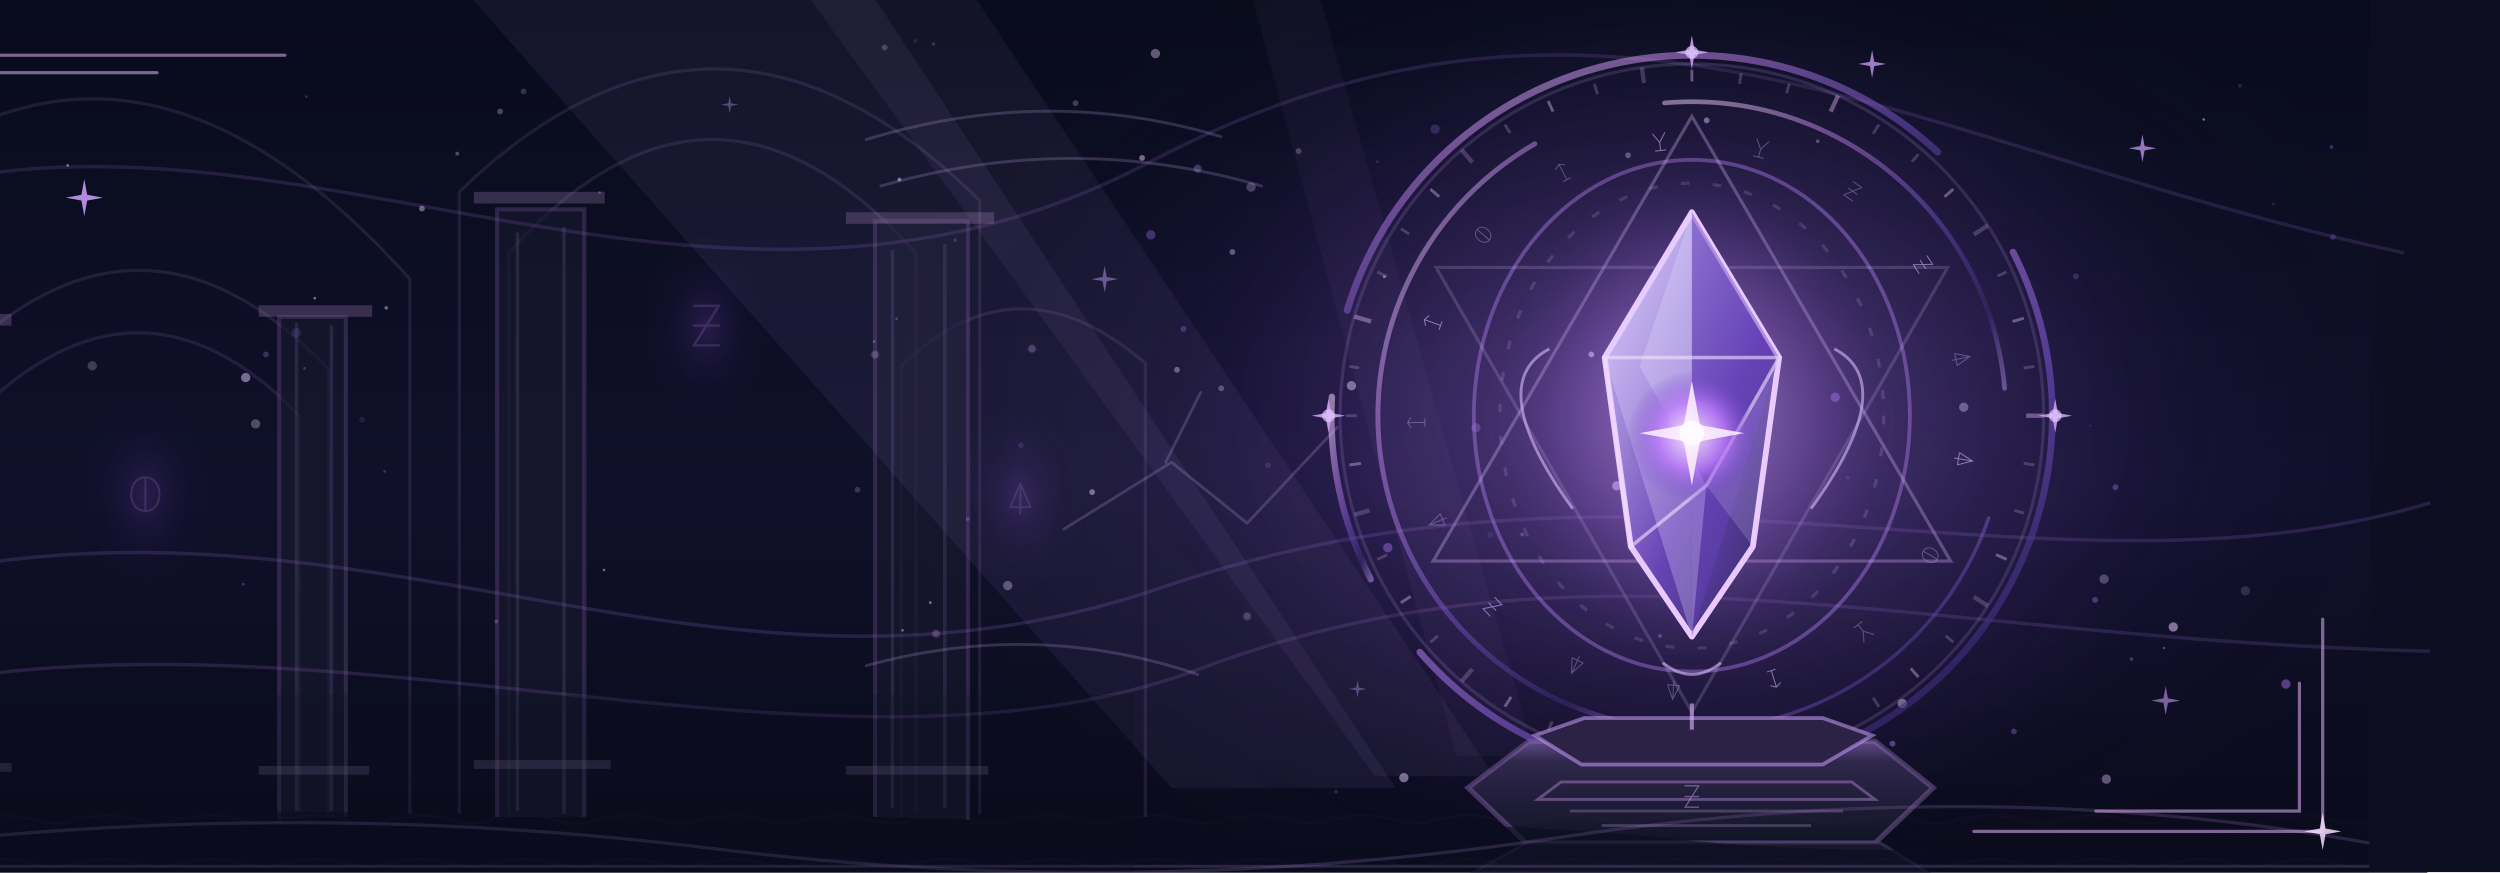
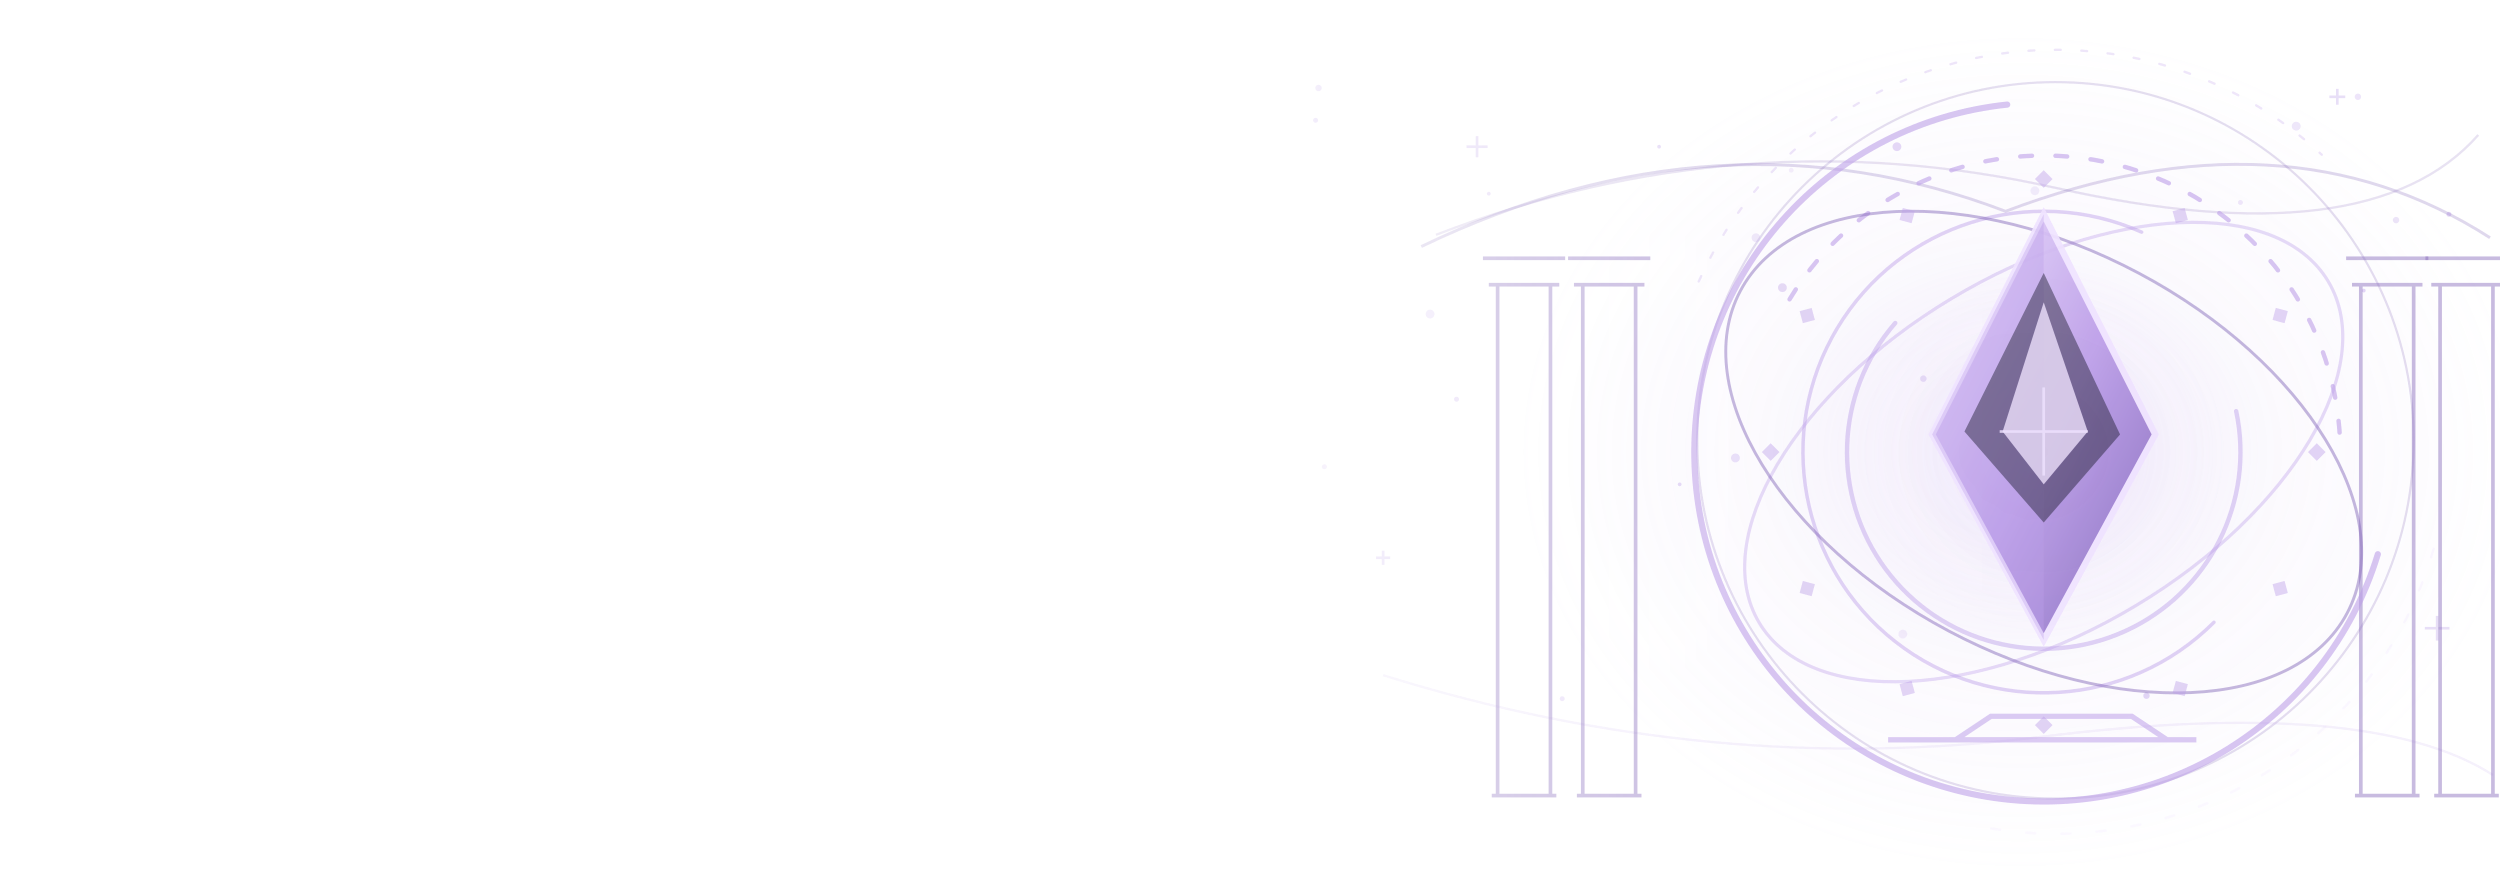
- <svg xmlns="http://www.w3.org/2000/svg" viewBox="0 0 860 300" fill="none" role="img" aria-label="Miniatura do Arcano: cristal e astrolábio rúnico">
+ <svg xmlns="http://www.w3.org/2000/svg" width="860" height="300" viewBox="0 0 860 300" fill="none" role="img" aria-label="Miniatura vetorial Arcano">
  <defs>
-     <linearGradient id="sky" x1="0" y1="0" x2="0" y2="1">
-       <stop stop-color="#080b1b" />
-       <stop offset=".55" stop-color="#10102a" />
-       <stop offset="1" stop-color="#090a1a" />
+     <linearGradient id="silver" x1="0" y1="0" x2=".9" y2="1">
+       <stop offset="0" stop-color="#7f62b6" />
+       <stop offset=".39" stop-color="#efe2ff" />
+       <stop offset=".67" stop-color="#bb9de8" />
+       <stop offset="1" stop-color="#7f62b6" />
    </linearGradient>
-     <radialGradient id="aether">
-       <stop stop-color="#9f5af2" stop-opacity=".36" />
-       <stop offset=".42" stop-color="#6639b6" stop-opacity=".16" />
-       <stop offset="1" stop-color="#120e27" stop-opacity="0" />
+     <linearGradient id="edge" x1="0" y1="0" x2="1" y2="1">
+       <stop stop-color="#efe2ff" />
+       <stop offset=".52" stop-color="#bb9de8" />
+       <stop offset="1" stop-color="#7f62b6" />
+     </linearGradient>
+     <radialGradient id="aura">
+       <stop stop-color="#bb9de8" stop-opacity=".21" />
+       <stop offset=".48" stop-color="#bb9de8" stop-opacity=".07" />
+       <stop offset="1" stop-color="#bb9de8" stop-opacity="0" />
    </radialGradient>
-     <radialGradient id="starFog">
-       <stop stop-color="#d4b4ff" stop-opacity=".32" />
-       <stop offset="1" stop-color="#6c41a5" stop-opacity="0" />
+     <radialGradient id="inner">
+       <stop stop-color="#efe2ff" stop-opacity=".65" />
+       <stop offset=".4" stop-color="#bb9de8" stop-opacity=".19" />
+       <stop offset="1" stop-color="#bb9de8" stop-opacity="0" />
    </radialGradient>
-     <radialGradient id="aetherCore">
-       <stop stop-color="#fffcff" />
-       <stop offset=".19" stop-color="#f1cfff" />
-       <stop offset=".53" stop-color="#bd7bfc" />
-       <stop offset="1" stop-color="#7243c4" stop-opacity=".05" />
-     </radialGradient>
-     <linearGradient id="stone" x1="0" y1="0" x2=".6" y2="1">
-       <stop stop-color="#514270" />
-       <stop offset=".42" stop-color="#292344" />
-       <stop offset="1" stop-color="#0f1027" />
+     <linearGradient id="fade" x1="0" x2="1" y1="0" y2="0">
+       <stop stop-color="white" stop-opacity="0" />
+       <stop offset=".38" stop-color="white" stop-opacity=".05" />
+       <stop offset=".52" stop-color="white" stop-opacity=".49" />
+       <stop offset=".70" stop-color="white" stop-opacity=".98" />
+       <stop offset="1" stop-color="white" />
    </linearGradient>
-     <linearGradient id="arch" x1="0" y1="0" x2="1" y2="1">
-       <stop stop-color="#b797e2" stop-opacity=".64" />
-       <stop offset=".48" stop-color="#7657b1" stop-opacity=".39" />
-       <stop offset="1" stop-color="#654b90" stop-opacity=".08" />
-     </linearGradient>
-     <linearGradient id="violetMetal" x1=".1" y1="0" x2="1" y2="1">
-       <stop stop-color="#f5dbff" />
-       <stop offset=".24" stop-color="#c58aee" />
-       <stop offset=".56" stop-color="#7652c8" />
-       <stop offset=".83" stop-color="#3a2b78" />
-       <stop offset="1" stop-color="#b58fe8" />
-     </linearGradient>
-     <linearGradient id="bright" x1=".1" y1="0" x2=".85" y2="1">
-       <stop stop-color="#fff1ff" />
-       <stop offset=".5" stop-color="#e5baff" />
-       <stop offset="1" stop-color="#ad71ed" />
-     </linearGradient>
-     <linearGradient id="crystal" x1="0" y1="0" x2="1" y2="1">
-       <stop stop-color="#ede0ff" />
-       <stop offset=".28" stop-color="#b7b1fe" />
-       <stop offset=".58" stop-color="#8b66d7" />
-       <stop offset="1" stop-color="#422b78" />
-     </linearGradient>
-     <linearGradient id="crystalSide" x1="0" y1="0" x2=".95" y2="1">
-       <stop stop-color="#ddd0ff" />
-       <stop offset=".6" stop-color="#6744b4" />
-       <stop offset="1" stop-color="#2e275b" />
-     </linearGradient>
-     <linearGradient id="plinth" x1="0" y1="0" x2="0" y2="1">
-       <stop stop-color="#5f4d88" />
-       <stop offset=".2" stop-color="#2e274b" />
-       <stop offset="1" stop-color="#101325" />
-     </linearGradient>
-     <linearGradient id="mist">
-       <stop stop-color="#aa7bd9" stop-opacity="0" />
-       <stop offset=".36" stop-color="#bb8fff" stop-opacity=".22" />
-       <stop offset="1" stop-color="#5b41a2" stop-opacity="0" />
-     </linearGradient>
-     <linearGradient id="descendFade" x1="0" y1="0" x2="0" y2="1">
-       <stop stop-color="#f5d8ff" stop-opacity=".5" />
-       <stop offset="1" stop-color="#a46bd5" stop-opacity="0" />
-     </linearGradient>
-     <filter id="coreBlur" x="-120%" y="-120%" width="340%" height="340%">
-       <feGaussianBlur stdDeviation="7" />
+     <mask id="reveal">
+       <rect width="860" height="300" fill="url(#fade)" />
+     </mask>
+     <filter id="softGlow" x="-30%" y="-30%" width="160%" height="160%">
+       <feGaussianBlur stdDeviation="3" />
    </filter>
-     <filter id="smallBlur" x="-100%" y="-100%" width="300%" height="300%">
-       <feGaussianBlur stdDeviation="2.2" />
-     </filter>
-     <pattern id="parchment" patternUnits="userSpaceOnUse" width="36" height="15">
-       <path d="M0 12 Q10 9 20 12 T36 11" fill="none" stroke="#9a76c6" stroke-opacity=".10" stroke-width=".8" />
-     </pattern>
  </defs>
-   <rect x="0" y="0" width="860" height="300" fill="#0d0d22" />
-   <g transform="translate(-45 0)">
-     <rect width="860" height="300" fill="url(#sky)" />
-     <ellipse cx="618" cy="145" rx="279" ry="185" fill="url(#aether)" />
-     <ellipse cx="625" cy="142" rx="176" ry="145" fill="url(#starFog)" opacity=".75" />
-     <g opacity=".57" fill="none" stroke="#8e6cae" stroke-opacity=".3" stroke-width="1.1">
-       <path d="M-30 280V98Q74 -29 186 96V280" />
-       <path d="M27 280V127Q93 59 158 127V280" />
-       <path d="M36 280V143Q93 86 148 143V280" />
-       <path d="M203 280V66Q292 -20 382 69V280" />
-       <path d="M220 280V87Q290 9 360 87V280" />
-       <path d="M355 281V126Q395 87 439 125V281" />
-     </g>
-     <g opacity=".63">
-       <path d="M19 282V112H43V281 M141 282V109H164V281 M216 281V72H246V281 M346 281V76H378V282" fill="#17182e" stroke="#775794" stroke-opacity=".5" stroke-width="1.4" />
-       <path d="M25 114V279M36 113V278M147 111V279M159 112V279M223 80V279M239 78V280M352 86V278M370 84V278" stroke="#b39be7" stroke-opacity=".22" stroke-width="1.2" />
-       <path d="M12 110H49M134 107H173M208 68H253M336 75H387" stroke="#bd97cf" stroke-opacity=".38" stroke-width="4" />
-       <path d="M12 264H49 M134 265H172 M208 263H255 M336 265H385" stroke="#bba8db" stroke-opacity=".29" stroke-width="3" />
-     </g>
-     <g opacity=".5">
-       <g transform="translate(95 170) rotate(0) scale(0.72)" fill="none" stroke="#d8b5ff" stroke-width="1" opacity="0.36" stroke-linecap="round">
-         <path d="M0 -8 C9 -8 9 8 0 8 C-9 8 -9 -8 0 -8 M0 -8 V8" />
+   <g transform="translate(-8 3) scale(1.01)">
+     <g mask="url(#reveal)">
+       <g opacity=".96">
+         <ellipse cx="696" cy="151" rx="171" ry="143" fill="url(#aura)" />
+         <circle cx="708" cy="147" r="122" fill="none" stroke="#7f62b6" stroke-width="0.75" opacity="0.22" />
+         <path d="M586.50 92.90A133 133 0 0 1 798.71 49.73" fill="none" stroke="#bb9de8" stroke-width="0.8" opacity="0.27" stroke-linecap="round" stroke-dasharray="2 7" />
+         <path d="M836.81 183.94A134 134 0 0 1 680.14 278.07" fill="none" stroke="#efe2ff" stroke-width="0.9" opacity="0.23" stroke-linecap="round" stroke-dasharray="3 9" />
+         <path d="M497 77Q601 37 708 61T852 43" fill="none" stroke="#7f62b6" stroke-width="0.8" opacity=".19" />
+         <path d="M479 227Q591 262 703 248T857 261" fill="none" stroke="#bb9de8" stroke-width="0.8" opacity=".16" />
+         <circle cx="573" cy="47" r="0.65" fill="#bb9de8" opacity="0.35" />
+         <circle cx="606" cy="78" r="1.5" fill="#bb9de8" opacity="0.24" />
+         <circle cx="654" cy="47" r="1.5" fill="#bb9de8" opacity="0.41" />
+         <circle cx="701" cy="62" r="1.5" fill="#bb9de8" opacity="0.19" />
+         <circle cx="656" cy="213" r="1.5" fill="#bb9de8" opacity="0.17" />
+         <circle cx="456" cy="38" r="0.85" fill="#bb9de8" opacity="0.37" />
+         <circle cx="842" cy="70" r="0.85" fill="#bb9de8" opacity="0.42" />
+         <circle cx="599" cy="153" r="1.5" fill="#bb9de8" opacity="0.32" />
+         <circle cx="495" cy="104" r="1.5" fill="#bb9de8" opacity="0.25" />
+         <circle cx="790" cy="40" r="1.5" fill="#bb9de8" opacity="0.26" />
+         <circle cx="813" cy="96" r="0.65" fill="#bb9de8" opacity="0.44" />
+         <circle cx="457" cy="27" r="1.1" fill="#bb9de8" opacity="0.34" />
+         <circle cx="459" cy="156" r="0.85" fill="#bb9de8" opacity="0.25" />
+         <circle cx="811" cy="30" r="1.1" fill="#bb9de8" opacity="0.27" />
+         <circle cx="580" cy="162" r="0.65" fill="#bb9de8" opacity="0.41" />
+         <circle cx="663" cy="126" r="1.1" fill="#bb9de8" opacity="0.34" />
+         <circle cx="515" cy="63" r="0.65" fill="#bb9de8" opacity="0.31" />
+         <circle cx="504" cy="133" r="0.85" fill="#bb9de8" opacity="0.33" />
+         <circle cx="739" cy="234" r="1.1" fill="#bb9de8" opacity="0.41" />
+         <circle cx="615" cy="95" r="1.5" fill="#bb9de8" opacity="0.38" />
+         <circle cx="540" cy="235" r="0.85" fill="#bb9de8" opacity="0.27" />
+         <circle cx="824" cy="72" r="1.1" fill="#bb9de8" opacity="0.29" />
+         <circle cx="771" cy="66" r="0.85" fill="#bb9de8" opacity="0.25" />
+         <circle cx="618" cy="55" r="0.85" fill="#bb9de8" opacity="0.17" />
+         <path d="M511.00 43.40v7.20M507.40 47.00h7.20" fill="none" stroke="#bb9de8" stroke-width="0.9" opacity="0.34" />
+         <path d="M804.00 27.30v5.40M801.30 30.00h5.40" fill="none" stroke="#bb9de8" stroke-width="0.9" opacity="0.34" />
+         <path d="M838.00 206.80v8.40M833.80 211.00h8.40" fill="none" stroke="#bb9de8" stroke-width="0.9" opacity="0.34" />
+         <path d="M479.00 184.60v4.80M476.60 187.00h4.80" fill="none" stroke="#bb9de8" stroke-width="0.9" opacity="0.34" />
      </g>
-       <ellipse cx="95" cy="170" rx="22" ry="33" fill="url(#aether)" />
-       <g transform="translate(288 112) rotate(0) scale(0.85)" fill="none" stroke="#d8b5ff" stroke-width="1" opacity="0.36" stroke-linecap="round">
-         <path d="M-5 -8 L5 -8 L-5 8 L5 8 M-5 0 H5" />
-       </g>
-       <ellipse cx="288" cy="112" rx="22" ry="33" fill="url(#aether)" />
-       <g transform="translate(396 171) rotate(0) scale(0.58)" fill="none" stroke="#d8b5ff" stroke-width="1" opacity="0.36" stroke-linecap="round">
-         <path d="M-6 6 L0 -8 L6 6 M-6 6 H6 M0 -8 V10" />
-       </g>
-       <ellipse cx="396" cy="171" rx="22" ry="33" fill="url(#aether)" />
-     </g>
-     <path d="M190 -20L333 -20 525 271 448 271Z" fill="#c4a2ff" opacity="0.07" />
-     <path d="M313 -15L371 -15 559 267 518 267Z" fill="#c4a2ff" opacity="0.06" />
-     <path d="M472 -15L495 -15 573 260 546 260Z" fill="#c4a2ff" opacity="0.04" />
-     <path d="M-25 209C157 148 279 259 445 202S750 212 881 173" fill="none" stroke="#9869c8" stroke-width="1.2" opacity="0.2" />
-     <path d="M-18 244C139 196 325 280 458 230S705 220 881 224" fill="none" stroke="#9869c8" stroke-width="1.2" opacity="0.19" />
-     <path d="M-10 73C132 16 282 139 440 56S700 50 872 87" fill="none" stroke="#9869c8" stroke-width="1.2" opacity="0.18" />
-     <circle cx="149.75" cy="126.69" r="0.45" fill="#e6c7ff" opacity="0.23" />
-     <circle cx="190.14" cy="71.75" r="1" fill="#e6c7ff" opacity="0.43" />
-     <circle cx="768.8" cy="199.22" r="1.6" fill="#e6c7ff" opacity="0.3" />
-     <circle cx="354.37" cy="61.77" r="0.65" fill="#e6c7ff" opacity="0.53" />
-     <circle cx="365.02" cy="207.3" r="0.45" fill="#e7d9ff" opacity="0.54" />
-     <circle cx="803.07" cy="41.1" r="0.45" fill="#e7d9ff" opacity="0.47" />
-     <circle cx="847.06" cy="50.55" r="0.65" fill="#936ad7" opacity="0.36" />
-     <circle cx="153.29" cy="102.57" r="0.45" fill="#e7d9ff" opacity="0.51" />
-     <circle cx="676.29" cy="136.66" r="1.6" fill="#936ad7" opacity="0.53" />
-     <circle cx="339.96" cy="168.47" r="1" fill="#936ad7" opacity="0.35" />
-     <circle cx="699.4" cy="242" r="1.6" fill="#e6c7ff" opacity="0.45" />
-     <circle cx="465.11" cy="133.58" r="1" fill="#e7d9ff" opacity="0.3" />
-     <circle cx="349.34" cy="16.33" r="1" fill="#e7d9ff" opacity="0.22" />
-     <circle cx="504.59" cy="272.35" r="0.65" fill="#e7d9ff" opacity="0.14" />
-     <circle cx="629.4" cy="270.46" r="1" fill="#e7d9ff" opacity="0.31" />
-     <circle cx="177.32" cy="162.15" r="0.45" fill="#e6c7ff" opacity="0.21" />
-     <circle cx="377.92" cy="178.56" r="0.65" fill="#936ad7" opacity="0.43" />
-     <circle cx="481.17" cy="160.06" r="1" fill="#936ad7" opacity="0.22" />
-     <circle cx="552.73" cy="147.16" r="1.6" fill="#936ad7" opacity="0.39" />
-     <circle cx="568.63" cy="183.84" r="0.65" fill="#e6c7ff" opacity="0.25" />
-     <circle cx="789.41" cy="222.91" r="0.45" fill="#936ad7" opacity="0.54" />
-     <circle cx="252.78" cy="196.06" r="0.45" fill="#e7d9ff" opacity="0.45" />
-     <circle cx="345.7" cy="117.51" r="0.45" fill="#e6c7ff" opacity="0.31" />
-     <circle cx="355.48" cy="216.84" r="0.45" fill="#e7d9ff" opacity="0.45" />
-     <circle cx="605.06" cy="53.43" r="1" fill="#e7d9ff" opacity="0.32" />
-     <circle cx="557.71" cy="184.07" r="1" fill="#936ad7" opacity="0.16" />
-     <circle cx="202.3" cy="52.84" r="0.65" fill="#e6c7ff" opacity="0.33" />
-     <circle cx="625.57" cy="217.47" r="0.45" fill="#936ad7" opacity="0.15" />
-     <circle cx="655.57" cy="269.76" r="1.6" fill="#936ad7" opacity="0.29" />
-     <circle cx="359.96" cy="14.03" r="0.65" fill="#936ad7" opacity="0.18" />
-     <circle cx="76.73" cy="125.83" r="1.6" fill="#e7d9ff" opacity="0.22" />
-     <circle cx="68.3" cy="56.91" r="0.45" fill="#e7d9ff" opacity="0.54" />
-     <circle cx="670.3" cy="48.58" r="0.65" fill="#e6c7ff" opacity="0.32" />
-     <circle cx="491.7" cy="51.98" r="1" fill="#e6c7ff" opacity="0.25" />
-     <circle cx="616.07" cy="218.76" r="0.65" fill="#936ad7" opacity="0.53" />
-     <circle cx="632.09" cy="41.4" r="1" fill="#e7d9ff" opacity="0.43" />
-     <circle cx="720.52" cy="140.08" r="1.6" fill="#e7d9ff" opacity="0.35" />
-     <circle cx="817.39" cy="203.25" r="1.6" fill="#e7d9ff" opacity="0.15" />
-     <circle cx="169.55" cy="144.36" r="1" fill="#936ad7" opacity="0.16" />
-     <circle cx="136.49" cy="121.94" r="1" fill="#936ad7" opacity="0.35" />
-     <circle cx="737.8" cy="251.6" r="1" fill="#936ad7" opacity="0.39" />
-     <circle cx="373.59" cy="82.58" r="0.65" fill="#936ad7" opacity="0.28" />
-     <circle cx="217.03" cy="38.36" r="1" fill="#e6c7ff" opacity="0.3" />
-     <circle cx="792.61" cy="215.68" r="1.6" fill="#e6c7ff" opacity="0.53" />
-     <circle cx="518.82" cy="55.59" r="0.45" fill="#e6c7ff" opacity="0.15" />
-     <circle cx="772.71" cy="167.58" r="1" fill="#936ad7" opacity="0.42" />
-     <circle cx="251.26" cy="66.22" r="0.45" fill="#e6c7ff" opacity="0.29" />
-     <circle cx="146.92" cy="114.49" r="1.6" fill="#936ad7" opacity="0.19" />
-     <circle cx="592.42" cy="121.93" r="1" fill="#e7d9ff" opacity="0.53" />
-     <circle cx="847.53" cy="81.56" r="1" fill="#936ad7" opacity="0.27" />
-     <circle cx="440.87" cy="80.78" r="1.6" fill="#936ad7" opacity="0.38" />
-     <circle cx="132.92" cy="145.81" r="1.6" fill="#e7d9ff" opacity="0.3" />
-     <circle cx="177.88" cy="105.92" r="0.65" fill="#e7d9ff" opacity="0.42" />
-     <circle cx="680.58" cy="164.26" r="0.65" fill="#936ad7" opacity="0.25" />
-     <circle cx="527.93" cy="267.52" r="1.6" fill="#e6c7ff" opacity="0.5" />
-     <circle cx="696.01" cy="255.81" r="1" fill="#936ad7" opacity="0.54" />
-     <circle cx="150.38" cy="33.24" r="0.45" fill="#e6c7ff" opacity="0.18" />
-     <circle cx="601.37" cy="268.31" r="1.6" fill="#e6c7ff" opacity="0.14" />
-     <circle cx="452.1" cy="113.13" r="1" fill="#936ad7" opacity="0.37" />
-     <circle cx="509.9" cy="132.68" r="1.6" fill="#e7d9ff" opacity="0.45" />
-     <circle cx="391.66" cy="201.44" r="1.6" fill="#e7d9ff" opacity="0.33" />
-     <circle cx="521.16" cy="95.24" r="0.45" fill="#e6c7ff" opacity="0.53" />
-     <circle cx="442.46" cy="18.42" r="1.6" fill="#e6c7ff" opacity="0.41" />
-     <circle cx="601.18" cy="167.13" r="1.6" fill="#e6c7ff" opacity="0.53" />
-     <circle cx="41.39" cy="79.43" r="0.45" fill="#e6c7ff" opacity="0.14" />
-     <circle cx="831.35" cy="235.31" r="1.6" fill="#936ad7" opacity="0.52" />
-     <circle cx="420.69" cy="169.28" r="1" fill="#e7d9ff" opacity="0.46" />
-     <circle cx="225.1" cy="31.45" r="1" fill="#e6c7ff" opacity="0.19" />
-     <circle cx="449.89" cy="127.19" r="1" fill="#e7d9ff" opacity="0.38" />
-     <circle cx="468.95" cy="86.7" r="1" fill="#e6c7ff" opacity="0.39" />
-     <circle cx="437.88" cy="54.32" r="1" fill="#e6c7ff" opacity="0.49" />
-     <circle cx="815.54" cy="29.49" r="0.65" fill="#e6c7ff" opacity="0.14" />
-     <circle cx="538.68" cy="44.4" r="1.6" fill="#936ad7" opacity="0.26" />
-     <circle cx="475.37" cy="64.36" r="1.6" fill="#e6c7ff" opacity="0.26" />
-     <circle cx="763.91" cy="146.45" r="0.45" fill="#936ad7" opacity="0.18" />
-     <circle cx="215.71" cy="213.8" r="0.65" fill="#e7d9ff" opacity="0.22" />
-     <circle cx="414.99" cy="35.49" r="1" fill="#e6c7ff" opacity="0.25" />
-     <circle cx="778.26" cy="226.73" r="0.65" fill="#e7d9ff" opacity="0.2" />
-     <circle cx="129.52" cy="129.88" r="1.6" fill="#e6c7ff" opacity="0.49" />
-     <circle cx="353.41" cy="109.65" r="0.45" fill="#e6c7ff" opacity="0.27" />
-     <circle cx="827.08" cy="70.16" r="0.45" fill="#e6c7ff" opacity="0.14" />
-     <circle cx="759.13" cy="95.03" r="1" fill="#936ad7" opacity="0.28" />
-     <circle cx="396.17" cy="153.19" r="1" fill="#936ad7" opacity="0.21" />
-     <circle cx="128.69" cy="200.97" r="0.45" fill="#936ad7" opacity="0.42" />
-     <circle cx="769.59" cy="268.02" r="1.6" fill="#e6c7ff" opacity="0.39" />
-     <circle cx="522.4" cy="188.4" r="1.6" fill="#936ad7" opacity="0.5" />
-     <circle cx="366.11" cy="15.13" r="0.65" fill="#936ad7" opacity="0.29" />
-     <circle cx="765.74" cy="206.37" r="1" fill="#936ad7" opacity="0.43" />
-     <path d="M 74 61.6 L 74.99 67.01 L 80.4 68 L 74.99 68.99 L 74 74.4 L 73.01 68.99 L 67.6 68 L 73.01 67.01 Z" fill="#cca1fb" opacity="0.85" />
-     <path d="M 296 33 L 296.46 35.53 L 299 36 L 296.46 36.47 L 296 39 L 295.54 36.47 L 293 36 L 295.54 35.53 Z" fill="#cca1fb" opacity="0.37" />
-     <path d="M 425 91.4 L 425.71 95.29 L 429.6 96 L 425.71 96.71 L 425 100.6 L 424.29 96.71 L 420.4 96 L 424.29 95.29 Z" fill="#cca1fb" opacity="0.46" />
-     <path d="M 782 46.2 L 782.74 50.26 L 786.8 51 L 782.74 51.74 L 782 55.8 L 781.26 51.74 L 777.2 51 L 781.26 50.26 Z" fill="#cca1fb" opacity="0.7" />
-     <path d="M 790 236 L 790.77 240.22 L 795 241 L 790.77 241.78 L 790 246 L 789.23 241.78 L 785 241 L 789.23 240.22 Z" fill="#cca1fb" opacity="0.57" />
-     <path d="M 512 234 L 512.47 236.53 L 515 237 L 512.47 237.47 L 512 240 L 511.54 237.47 L 509 237 L 511.54 236.53 Z" fill="#cca1fb" opacity="0.36" />
-     <path d="M 689 17.2 L 689.74 21.26 L 693.8 22 L 689.74 22.74 L 689 26.8 L 688.26 22.74 L 684.2 22 L 688.26 21.26 Z" fill="#cca1fb" opacity="0.75" />
-     <circle cx="627" cy="143" r="121" fill="none" stroke="#b28ada" stroke-opacity=".19" stroke-width="1.1" />
-     <path d="M 508.42 106.75 A 124 124 0 0 1 711.57 52.31" fill="none" stroke="url(#violetMetal)" stroke-opacity="0.52" stroke-width="2.4" stroke-linecap="round" />
-     <path d="M 737.48 86.71 A 124 124 0 0 1 533.42 224.35" fill="none" stroke="url(#violetMetal)" stroke-opacity="0.61" stroke-width="2.3" stroke-linecap="round" />
-     <path d="M 516.52 199.29 A 124 124 0 0 1 503.17 136.51" fill="none" stroke="url(#violetMetal)" stroke-opacity="0.52" stroke-width="2.2" stroke-linecap="round" />
-     <path d="M 729.12 178.16 A 108 108 0 0 1 649.45 248.64" fill="none" stroke="url(#violetMetal)" stroke-opacity="0.41" stroke-width="1.2" stroke-linecap="round" />
-     <path d="M 611.97 249.95 A 108 108 0 0 1 573 49.47" fill="none" stroke="url(#violetMetal)" stroke-opacity="0.48" stroke-width="1.7" stroke-linecap="round" />
-     <path d="M 617.59 35.41 A 108 108 0 0 1 734.59 133.59" fill="none" stroke="url(#violetMetal)" stroke-opacity="0.47" stroke-width="1.6" stroke-linecap="round" />
-     <path d="M 742 143 L 748 143" stroke="#dfb9f6" stroke-opacity="0.41" stroke-width="1.5" />
-     <path d="M 741.13 159.41 L 744.79 159.94" stroke="#dfb9f6" stroke-opacity="0.23" stroke-width="1" />
-     <path d="M 737.92 175.57 L 741.18 176.53" stroke="#dfb9f6" stroke-opacity="0.23" stroke-width="1" />
-     <path d="M 731.61 190.77 L 735.25 192.43" stroke="#dfb9f6" stroke-opacity="0.41" stroke-width="1" />
-     <path d="M 724 205.34 L 728.79 208.42" stroke="#dfb9f6" stroke-opacity="0.23" stroke-width="1.5" />
-     <path d="M 714.36 218.7 L 716.93 220.93" stroke="#dfb9f6" stroke-opacity="0.23" stroke-width="1" />
-     <path d="M 702.31 229.91 L 704.93 232.93" stroke="#dfb9f6" stroke-opacity="0.41" stroke-width="1" />
-     <path d="M 689.34 240 L 691.34 243.11" stroke="#dfb9f6" stroke-opacity="0.23" stroke-width="1" />
-     <path d="M 675.02 248.15 L 677.27 253.07" stroke="#dfb9f6" stroke-opacity="0.23" stroke-width="1.5" />
-     <path d="M 659.4 253.34 L 660.53 257.18" stroke="#dfb9f6" stroke-opacity="0.41" stroke-width="1" />
-     <path d="M 643.41 257.13 L 643.94 260.79" stroke="#dfb9f6" stroke-opacity="0.23" stroke-width="1" />
-     <path d="M 627 258.6 L 627 262" stroke="#dfb9f6" stroke-opacity="0.23" stroke-width="1" />
-     <path d="M 610.63 256.83 L 609.78 262.77" stroke="#dfb9f6" stroke-opacity="0.41" stroke-width="1.5" />
-     <path d="M 594.52 253.63 L 593.47 257.18" stroke="#dfb9f6" stroke-opacity="0.23" stroke-width="1" />
-     <path d="M 578.98 248.15 L 577.57 251.25" stroke="#dfb9f6" stroke-opacity="0.23" stroke-width="1" />
-     <path d="M 564.83 239.74 L 562.66 243.11" stroke="#dfb9f6" stroke-opacity="0.41" stroke-width="1" />
-     <path d="M 551.49 230.14 L 547.76 234.45" stroke="#dfb9f6" stroke-opacity="0.23" stroke-width="1.5" />
-     <path d="M 539.64 218.7 L 537.07 220.93" stroke="#dfb9f6" stroke-opacity="0.23" stroke-width="1" />
-     <path d="M 530.26 205.17 L 526.89 207.34" stroke="#dfb9f6" stroke-opacity="0.41" stroke-width="1" />
-     <path d="M 522.12 190.9 L 518.75 192.43" stroke="#dfb9f6" stroke-opacity="0.23" stroke-width="1" />
-     <path d="M 516.08 175.57 L 510.9 177.09" stroke="#dfb9f6" stroke-opacity="0.23" stroke-width="1.5" />
-     <path d="M 513.17 159.37 L 509.21 159.94" stroke="#dfb9f6" stroke-opacity="0.41" stroke-width="1" />
-     <path d="M 511.7 143 L 508 143" stroke="#dfb9f6" stroke-opacity="0.23" stroke-width="1" />
-     <path d="M 512.58 126.55 L 509.21 126.06" stroke="#dfb9f6" stroke-opacity="0.23" stroke-width="1" />
-     <path d="M 516.66 110.6 L 510.9 108.91" stroke="#dfb9f6" stroke-opacity="0.41" stroke-width="1.5" />
-     <path d="M 522.12 95.1 L 518.75 93.57" stroke="#dfb9f6" stroke-opacity="0.23" stroke-width="1" />
-     <path d="M 529.75 80.5 L 526.89 78.66" stroke="#dfb9f6" stroke-opacity="0.23" stroke-width="1" />
-     <path d="M 540.09 67.69 L 537.07 65.07" stroke="#dfb9f6" stroke-opacity="0.41" stroke-width="1" />
-     <path d="M 551.49 55.86 L 547.76 51.55" stroke="#dfb9f6" stroke-opacity="0.23" stroke-width="1.5" />
-     <path d="M 564.5 45.75 L 562.66 42.89" stroke="#dfb9f6" stroke-opacity="0.23" stroke-width="1" />
-     <path d="M 579.23 38.39 L 577.57 34.75" stroke="#dfb9f6" stroke-opacity="0.41" stroke-width="1" />
-     <path d="M 594.52 32.37 L 593.47 28.82" stroke="#dfb9f6" stroke-opacity="0.23" stroke-width="1" />
-     <path d="M 610.55 28.58 L 609.78 23.23" stroke="#dfb9f6" stroke-opacity="0.23" stroke-width="1.5" />
-     <path d="M 627 28 L 627 24" stroke="#dfb9f6" stroke-opacity="0.41" stroke-width="1" />
-     <path d="M 643.41 28.87 L 643.94 25.21" stroke="#dfb9f6" stroke-opacity="0.23" stroke-width="1" />
-     <path d="M 659.57 32.08 L 660.53 28.82" stroke="#dfb9f6" stroke-opacity="0.23" stroke-width="1" />
-     <path d="M 674.77 38.39 L 677.27 32.93" stroke="#dfb9f6" stroke-opacity="0.41" stroke-width="1.5" />
-     <path d="M 689.34 46 L 691.34 42.89" stroke="#dfb9f6" stroke-opacity="0.23" stroke-width="1" />
-     <path d="M 702.7 55.64 L 704.93 53.07" stroke="#dfb9f6" stroke-opacity="0.23" stroke-width="1" />
-     <path d="M 713.91 67.69 L 716.93 65.07" stroke="#dfb9f6" stroke-opacity="0.41" stroke-width="1" />
-     <path d="M 724 80.66 L 728.79 77.58" stroke="#dfb9f6" stroke-opacity="0.23" stroke-width="1.5" />
-     <path d="M 732.15 94.98 L 735.25 93.57" stroke="#dfb9f6" stroke-opacity="0.23" stroke-width="1" />
-     <path d="M 737.34 110.6 L 741.18 109.47" stroke="#dfb9f6" stroke-opacity="0.41" stroke-width="1" />
-     <path d="M 741.13 126.59 L 744.79 126.06" stroke="#dfb9f6" stroke-opacity="0.23" stroke-width="1" />
-     <g transform="translate(720.79 158.14) rotate(99.17) scale(0.35)" fill="none" stroke="#d8b5ff" stroke-width="1" opacity="0.58" stroke-linecap="round">
-       <path d="M-6 6 L0 -8 L6 6 M-6 6 H6 M0 -8 V10" />
-     </g>
-     <g transform="translate(708.99 190.99) rotate(120.34) scale(0.35)" fill="none" stroke="#d8b5ff" stroke-width="1" opacity="0.34" stroke-linecap="round">
-       <path d="M0 -8 C9 -8 9 8 0 8 C-9 8 -9 -8 0 -8 M0 -8 V8" />
-     </g>
-     <g transform="translate(686.11 217.37) rotate(141.52) scale(0.35)" fill="none" stroke="#d8b5ff" stroke-width="1" opacity="0.34" stroke-linecap="round">
-       <path d="M-6 -8 L0 1 L6 -8 M0 1 V9 M-5 9 H5" />
-     </g>
-     <g transform="translate(655.26 233.7) rotate(162.7) scale(0.35)" fill="none" stroke="#d8b5ff" stroke-width="1" opacity="0.58" stroke-linecap="round">
-       <path d="M0 -8 V9 M-5 -5 L0 -8 L5 -5 M-4 9 H4" />
-     </g>
-     <g transform="translate(620.58 237.78) rotate(183.87) scale(0.35)" fill="none" stroke="#d8b5ff" stroke-width="1" opacity="0.34" stroke-linecap="round">
-       <path d="M-6 6 L0 -8 L6 6 M-6 6 H6 M0 -8 V10" />
-     </g>
-     <g transform="translate(586.78 229.06) rotate(205.05) scale(0.35)" fill="none" stroke="#d8b5ff" stroke-width="1" opacity="0.34" stroke-linecap="round">
-       <path d="M-6 6 L0 -8 L6 6 M-6 6 H6 M0 -8 V10" />
-     </g>
-     <g transform="translate(558.4 208.72) rotate(226.23) scale(0.35)" fill="none" stroke="#d8b5ff" stroke-width="1" opacity="0.58" stroke-linecap="round">
-       <path d="M-5 -8 L5 -8 L-5 8 L5 8 M-5 0 H5" />
-     </g>
-     <g transform="translate(539.29 179.5) rotate(247.4) scale(0.35)" fill="none" stroke="#d8b5ff" stroke-width="1" opacity="0.34" stroke-linecap="round">
-       <path d="M-6 6 L0 -8 L6 6 M-6 6 H6 M0 -8 V10" />
-     </g>
-     <g transform="translate(532.03 145.36) rotate(268.58) scale(0.35)" fill="none" stroke="#d8b5ff" stroke-width="1" opacity="0.34" stroke-linecap="round">
-       <path d="M0 -8 V9 M-5 -5 L0 -8 L5 -5 M-4 9 H4" />
-     </g>
-     <g transform="translate(537.59 110.89) rotate(289.76) scale(0.35)" fill="none" stroke="#d8b5ff" stroke-width="1" opacity="0.58" stroke-linecap="round">
-       <path d="M0 -8 V9 M-5 -5 L0 -8 L5 -5 M-4 9 H4" />
-     </g>
-     <g transform="translate(555.23 80.76) rotate(310.93) scale(0.35)" fill="none" stroke="#d8b5ff" stroke-width="1" opacity="0.34" stroke-linecap="round">
-       <path d="M0 -8 C9 -8 9 8 0 8 C-9 8 -9 -8 0 -8 M0 -8 V8" />
-     </g>
-     <g transform="translate(582.56 59.04) rotate(332.11) scale(0.35)" fill="none" stroke="#d8b5ff" stroke-width="1" opacity="0.34" stroke-linecap="round">
-       <path d="M0 -8 V9 M-5 -5 L0 -8 L5 -5 M-4 9 H4" />
-     </g>
-     <g transform="translate(615.89 48.65) rotate(353.28) scale(0.35)" fill="none" stroke="#d8b5ff" stroke-width="1" opacity="0.58" stroke-linecap="round">
-       <path d="M-6 -8 L0 1 L6 -8 M0 1 V9 M-5 9 H5" />
-     </g>
-     <g transform="translate(650.72 51.01) rotate(374.46) scale(0.35)" fill="none" stroke="#d8b5ff" stroke-width="1" opacity="0.34" stroke-linecap="round">
-       <path d="M-6 -8 L0 1 L6 -8 M0 1 V9 M-5 9 H5" />
-     </g>
-     <g transform="translate(682.35 65.79) rotate(395.64) scale(0.35)" fill="none" stroke="#d8b5ff" stroke-width="1" opacity="0.34" stroke-linecap="round">
-       <path d="M-5 -8 L5 -8 L-5 8 L5 8 M-5 0 H5" />
-     </g>
-     <g transform="translate(706.51 91) rotate(416.81) scale(0.35)" fill="none" stroke="#d8b5ff" stroke-width="1" opacity="0.58" stroke-linecap="round">
-       <path d="M-5 -8 L5 -8 L-5 8 L5 8 M-5 0 H5" />
-     </g>
-     <g transform="translate(719.92 123.23) rotate(437.99) scale(0.35)" fill="none" stroke="#d8b5ff" stroke-width="1" opacity="0.34" stroke-linecap="round">
-       <path d="M-6 6 L0 -8 L6 6 M-6 6 H6 M0 -8 V10" />
-     </g>
-     <path d="M 752 137.2 L 752.9 142.1 L 757.8 143 L 752.9 143.9 L 752 148.8 L 751.1 143.9 L 746.2 143 L 751.1 142.1 Z" fill="#d4a0fb" opacity="0.86" />
-     <circle cx="752" cy="143" r="2.2" fill="#e0caff" opacity=".69" />
-     <path d="M 627 262.2 L 627.9 267.1 L 632.8 268 L 627.9 268.9 L 627 273.8 L 626.1 268.9 L 621.2 268 L 626.1 267.1 Z" fill="#d4a0fb" opacity="0.86" />
-     <circle cx="627" cy="268" r="2.2" fill="#e0caff" opacity=".69" />
-     <path d="M 502 137.2 L 502.9 142.1 L 507.8 143 L 502.9 143.9 L 502 148.8 L 501.1 143.9 L 496.2 143 L 501.1 142.1 Z" fill="#d4a0fb" opacity="0.86" />
-     <circle cx="502" cy="143" r="2.2" fill="#e0caff" opacity=".69" />
-     <path d="M 627 12.2 L 627.9 17.1 L 632.8 18 L 627.9 18.9 L 627 23.8 L 626.1 18.9 L 621.2 18 L 626.1 17.1 Z" fill="#d4a0fb" opacity="0.86" />
-     <circle cx="627" cy="18" r="2.2" fill="#e0caff" opacity=".69" />
-     <ellipse cx="627" cy="143" rx="75" ry="88" fill="none" stroke="#ab7ce8" stroke-opacity=".44" stroke-width="1.3" />
-     <ellipse cx="627" cy="143" rx="66" ry="80" fill="none" stroke="#e7bfff" stroke-opacity=".16" stroke-dasharray="3 8" stroke-width="1.1" />
-     <path d="M 627 40 L 716 193 L 538 193 Z" fill="none" stroke="#dfb8ff" stroke-opacity=".31" stroke-width="1.1" />
-     <path d="M 627 245 L 539 92 L 715 92 Z" fill="none" stroke="#e8ceff" stroke-opacity=".17" stroke-width="1.1" />
-     <ellipse cx="627" cy="143" rx="63" ry="84" fill="url(#aetherCore)" opacity=".26" filter="url(#coreBlur)" />
-     <path d="M627 73L657 123L648 188L627 219L606 188L597 123Z" fill="url(#crystalSide)" stroke="#e9c9ff" stroke-width="2" stroke-linejoin="round" />
-     <path d="M627 73L627 219L597 123Z" fill="#dfd7ff" opacity=".29" />
-     <path d="M627 73L657 123L627 219Z" fill="#6543bb" opacity=".44" />
-     <path d="M627 73L609 126L632 167L627 219Z" fill="#e6ddff" opacity=".28" />
-     <path d="M657 123L632 167L648 188Z" fill="#eee2ff" opacity=".17" />
-     <path d="M597 123L657 123L632 167L606 188Z" fill="none" stroke="#f4dfff" stroke-opacity=".6" stroke-width="1.2" />
-     <circle cx="627" cy="150" r="22" fill="url(#aetherCore)" opacity=".8" />
-     <path d="M 627 131 L 629.79 146.21 L 645 149 L 629.79 151.79 L 627 167 L 624.21 151.79 L 609 149 L 624.21 146.21 Z" fill="#fff4ff" opacity="0.84" />
-     <circle cx="627" cy="149" r="4.3" fill="#fffaff" />
-     <path d="M 578 120 Q 555 132 586 175" fill="none" stroke="#dcc0ff" stroke-opacity=".58" stroke-width="1" />
-     <path d="M 676 120 Q 699 132 668 175" fill="none" stroke="#dcc0ff" stroke-opacity=".58" stroke-width="1" />
-     <path d="M 617 228 Q 627 236 637 228" fill="none" stroke="#dcc0ff" stroke-opacity=".58" stroke-width="1" />
-     <path d="M550 271L571 255H690L710 271L690 290H570Z" fill="url(#plinth)" stroke="#8b6aac" stroke-opacity=".43" stroke-width="1.8" />
-     <path d="M573 253L590 247H672L689 253L672 263H589Z" fill="#2c2246" stroke="#cca2ff" stroke-opacity=".53" stroke-width="1.3" />
-     <path d="M582 269H682L690 275H574Z" fill="none" stroke="#ba8bdc" stroke-opacity=".43" />
-     <path d="M585 279H679M596 284H668" stroke="#c6a7df" stroke-opacity=".26" />
-     <path d="M570 290H692L708 300H552Z" fill="#18182c" stroke="#604a83" stroke-opacity=".4" />
-     <path d="M627 242V251" stroke="#e0b5ff" stroke-opacity=".6" stroke-width="1.4" />
-     <g transform="translate(627 274) rotate(0) scale(0.46)" fill="none" stroke="#d8b5ff" stroke-width="1" opacity="0.43" stroke-linecap="round">
-       <path d="M-5 -8 L5 -8 L-5 8 L5 8 M-5 0 H5" />
-     </g>
-     <path d="M-20 286 Q120 274 236 283 T459 286 Q540 280 625 289 T880 283 V310H-20Z" fill="#0b0d1e" opacity=".65" />
-     <path d="M0 292 Q146 274 291 292 T582 288 T860 290" fill="none" stroke="#a179c2" stroke-opacity=".22" stroke-width="1.1" />
-     <path d="M0 298 H860" stroke="#af86d5" stroke-opacity=".21" />
-     <rect x="0" y="271" width="860" height="29" fill="url(#parchment)" opacity=".29" />
-     <g stroke="#dbadf5" stroke-opacity=".56" fill="none" stroke-width="1.1" stroke-linecap="round">
-       <path d="M21 79V19H143 M27 62V25H99" />
-       <path d="M844 213V286H724 M836 235V279H766" />
-     </g>
-     <path d="M 21 12.6 L 21.99 18.01 L 27.4 19 L 21.99 19.99 L 21 25.4 L 20.01 19.99 L 14.6 19 L 20.01 18.01 Z" fill="#f8daff" opacity="0.85" />
-     <path d="M 844 279.6 L 844.99 285.01 L 850.4 286 L 844.99 286.99 L 844 292.4 L 843.01 286.99 L 837.6 286 L 843.01 285.01 Z" fill="#f8daff" opacity="0.85" />
-     <path d="M0 239H435V300H0Z" fill="#080c1b" opacity=".22" />
-     <g aria-hidden="true" pointer-events="none" fill="none" stroke="#d9b5ff" stroke-width="1" stroke-opacity=".20" stroke-linecap="round" stroke-linejoin="round">
-       <path d="M343 48Q405 29 465 47M348 64Q414 45 479 64" />
-       <path d="M411 182L448 159L474 180L505 147M446 159L458 135" />
-       <path d="M343 229Q401 213 457 232" />
-       <circle cx="346" cy="122" r="1.25" fill="#d9b5ff" opacity=".27" />
-       <circle cx="400" cy="120" r="1.25" fill="#d9b5ff" opacity=".27" />
-       <circle cx="457" cy="58" r="1.25" fill="#d9b5ff" opacity=".27" />
-       <circle cx="474" cy="212" r="1.25" fill="#d9b5ff" opacity=".27" />
-       <circle cx="367" cy="218" r="1.25" fill="#d9b5ff" opacity=".27" />
+       <path d="M518 268V94h18v174M515 94h24M513 85h28M516 268h22" fill="none" stroke="#7f62b6" stroke-width="1.25" opacity=".43" />
+       <path d="M547 268V94h18v174M544 94h24M542 85h28M545 268h22" fill="none" stroke="#7f62b6" stroke-width="1.25" opacity=".43" />
+       <path d="M812 268V94h18v174M809 94h24M807 85h28M810 268h22" fill="none" stroke="#7f62b6" stroke-width="1.25" opacity=".43" />
+       <path d="M839 268V94h18v174M836 94h24M834 85h28M837 268h22" fill="none" stroke="#7f62b6" stroke-width="1.25" opacity=".43" />
+       <path d="M492 81Q594 32 691 69Q786 33 856 78" fill="none" stroke="#7f62b6" stroke-width="1" opacity=".25" />
+       <path d="M817.80 185.79A119 119 0 1 1 691.56 32.65" fill="none" stroke="#bb9de8" stroke-width="2.1" opacity="0.59" stroke-linecap="round" />
+       <path d="M617.43 98.98A101 101 0 0 1 804.94 147.48" fill="none" stroke="#bb9de8" stroke-width="1.5" opacity="0.59" stroke-linecap="round" stroke-dasharray="4 8" />
+       <path d="M761.98 208.98A82 82 0 1 1 737.35 76.09" fill="none" stroke="#bb9de8" stroke-width="1.2" opacity="0.45" stroke-linecap="round" />
+       <path d="M769.54 137.07A67 67 0 1 1 653.43 107.04" fill="none" stroke="#bb9de8" stroke-width="1.5" opacity="0.45" stroke-linecap="round" />
+       <ellipse cx="704" cy="151" rx="113" ry="61" transform="rotate(-31 704 151)" stroke="#bb9de8" stroke-width="1.1" opacity=".37" fill="none" />
+       <ellipse cx="704" cy="151" rx="117" ry="69" transform="rotate(28 704 151)" stroke="#7f62b6" stroke-width="1" opacity=".46" fill="none" />
+       <circle cx="704" cy="151" r="62" fill="url(#inner)" opacity="0.27" />
+       <polygon points="704.00,70.00 742.00,145.00 704.00,215.00 666.00,145.00" fill="url(#edge)" stroke="#efe2ff" stroke-width="2.2" opacity=".93" />
+       <polygon points="704.00,70.00 704.00,215.00 666.00,145.00" fill="#bb9de8" stroke="none" stroke-width="1" opacity=".36" />
+       <polygon points="704.00,90.00 730.00,145.00 704.00,175.00 677.00,144.00" fill="#101023" stroke="none" stroke-width="1" opacity=".43" />
+       <polygon points="704.00,100.00 719.00,144.00 704.00,162.00 690.00,144.00" fill="#efe2ff" stroke="none" stroke-width="1" opacity=".77" />
+       <path d="M704.00 129.00v30.00M689.00 144.00h30.00" fill="none" stroke="#efe2ff" stroke-width="0.9" opacity="0.8" />
+       <polygon points="800.00,151.00 797.00,154.00 794.00,151.00 797.00,148.00" fill="#bb9de8" stroke="none" stroke-width="1" opacity=".43" />
+       <polygon points="787.14,199.00 783.04,200.10 781.94,196.00 786.04,194.90" fill="#bb9de8" stroke="none" stroke-width="1" opacity=".43" />
+       <polygon points="752.00,234.14 747.90,233.04 749.00,228.94 753.10,230.04" fill="#bb9de8" stroke="none" stroke-width="1" opacity=".43" />
+       <polygon points="704.00,247.00 701.00,244.00 704.00,241.00 707.00,244.00" fill="#bb9de8" stroke="none" stroke-width="1" opacity=".43" />
+       <polygon points="656.00,234.14 654.90,230.04 659.00,228.94 660.10,233.04" fill="#bb9de8" stroke="none" stroke-width="1" opacity=".43" />
+       <polygon points="620.86,199.00 621.96,194.90 626.06,196.00 624.96,200.10" fill="#bb9de8" stroke="none" stroke-width="1" opacity=".43" />
+       <polygon points="608.00,151.00 611.00,148.00 614.00,151.00 611.00,154.00" fill="#bb9de8" stroke="none" stroke-width="1" opacity=".43" />
+       <polygon points="620.86,103.00 624.96,101.90 626.06,106.00 621.96,107.10" fill="#bb9de8" stroke="none" stroke-width="1" opacity=".43" />
+       <polygon points="656.00,67.86 660.10,68.96 659.00,73.06 654.90,71.96" fill="#bb9de8" stroke="none" stroke-width="1" opacity=".43" />
+       <polygon points="704.00,55.00 707.00,58.00 704.00,61.00 701.00,58.00" fill="#bb9de8" stroke="none" stroke-width="1" opacity=".43" />
+       <polygon points="752.00,67.86 753.10,71.96 749.00,73.06 747.90,68.96" fill="#bb9de8" stroke="none" stroke-width="1" opacity=".43" />
+       <polygon points="787.14,103.00 786.04,107.10 781.94,106.00 783.04,101.90" fill="#bb9de8" stroke="none" stroke-width="1" opacity=".43" />
+       <path d="M651 249H756M674 249l12-8h48l12 8" fill="none" stroke="#bb9de8" stroke-width="1.8" opacity=".53" />
    </g>
  </g>
</svg>
